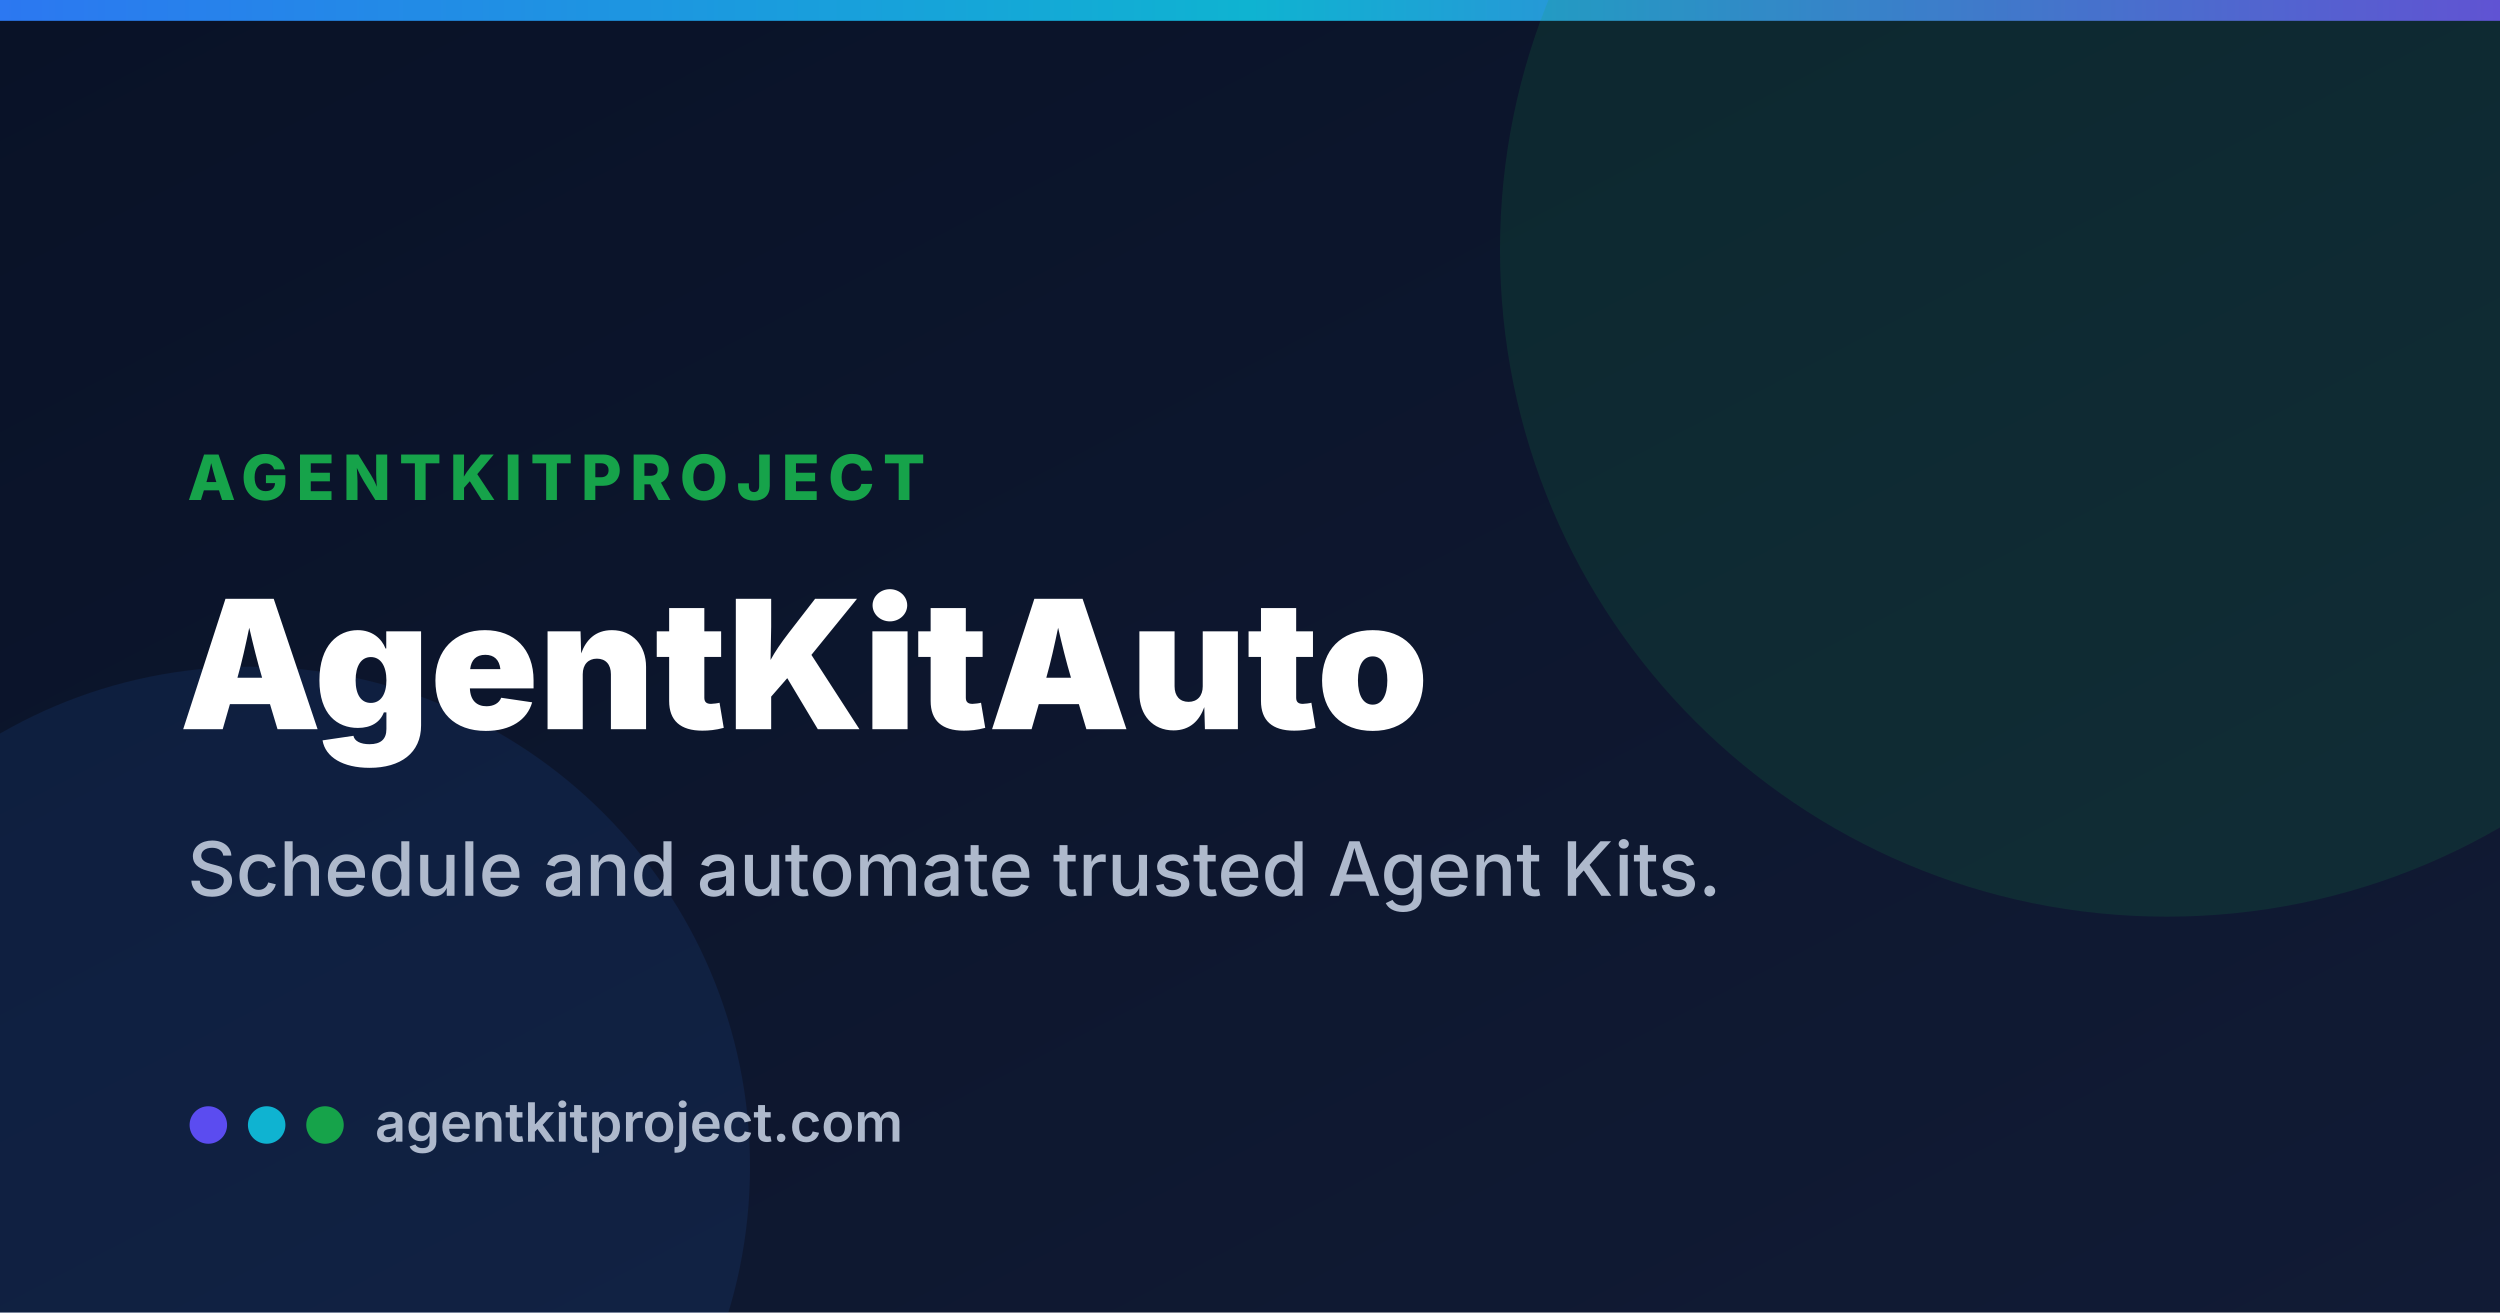
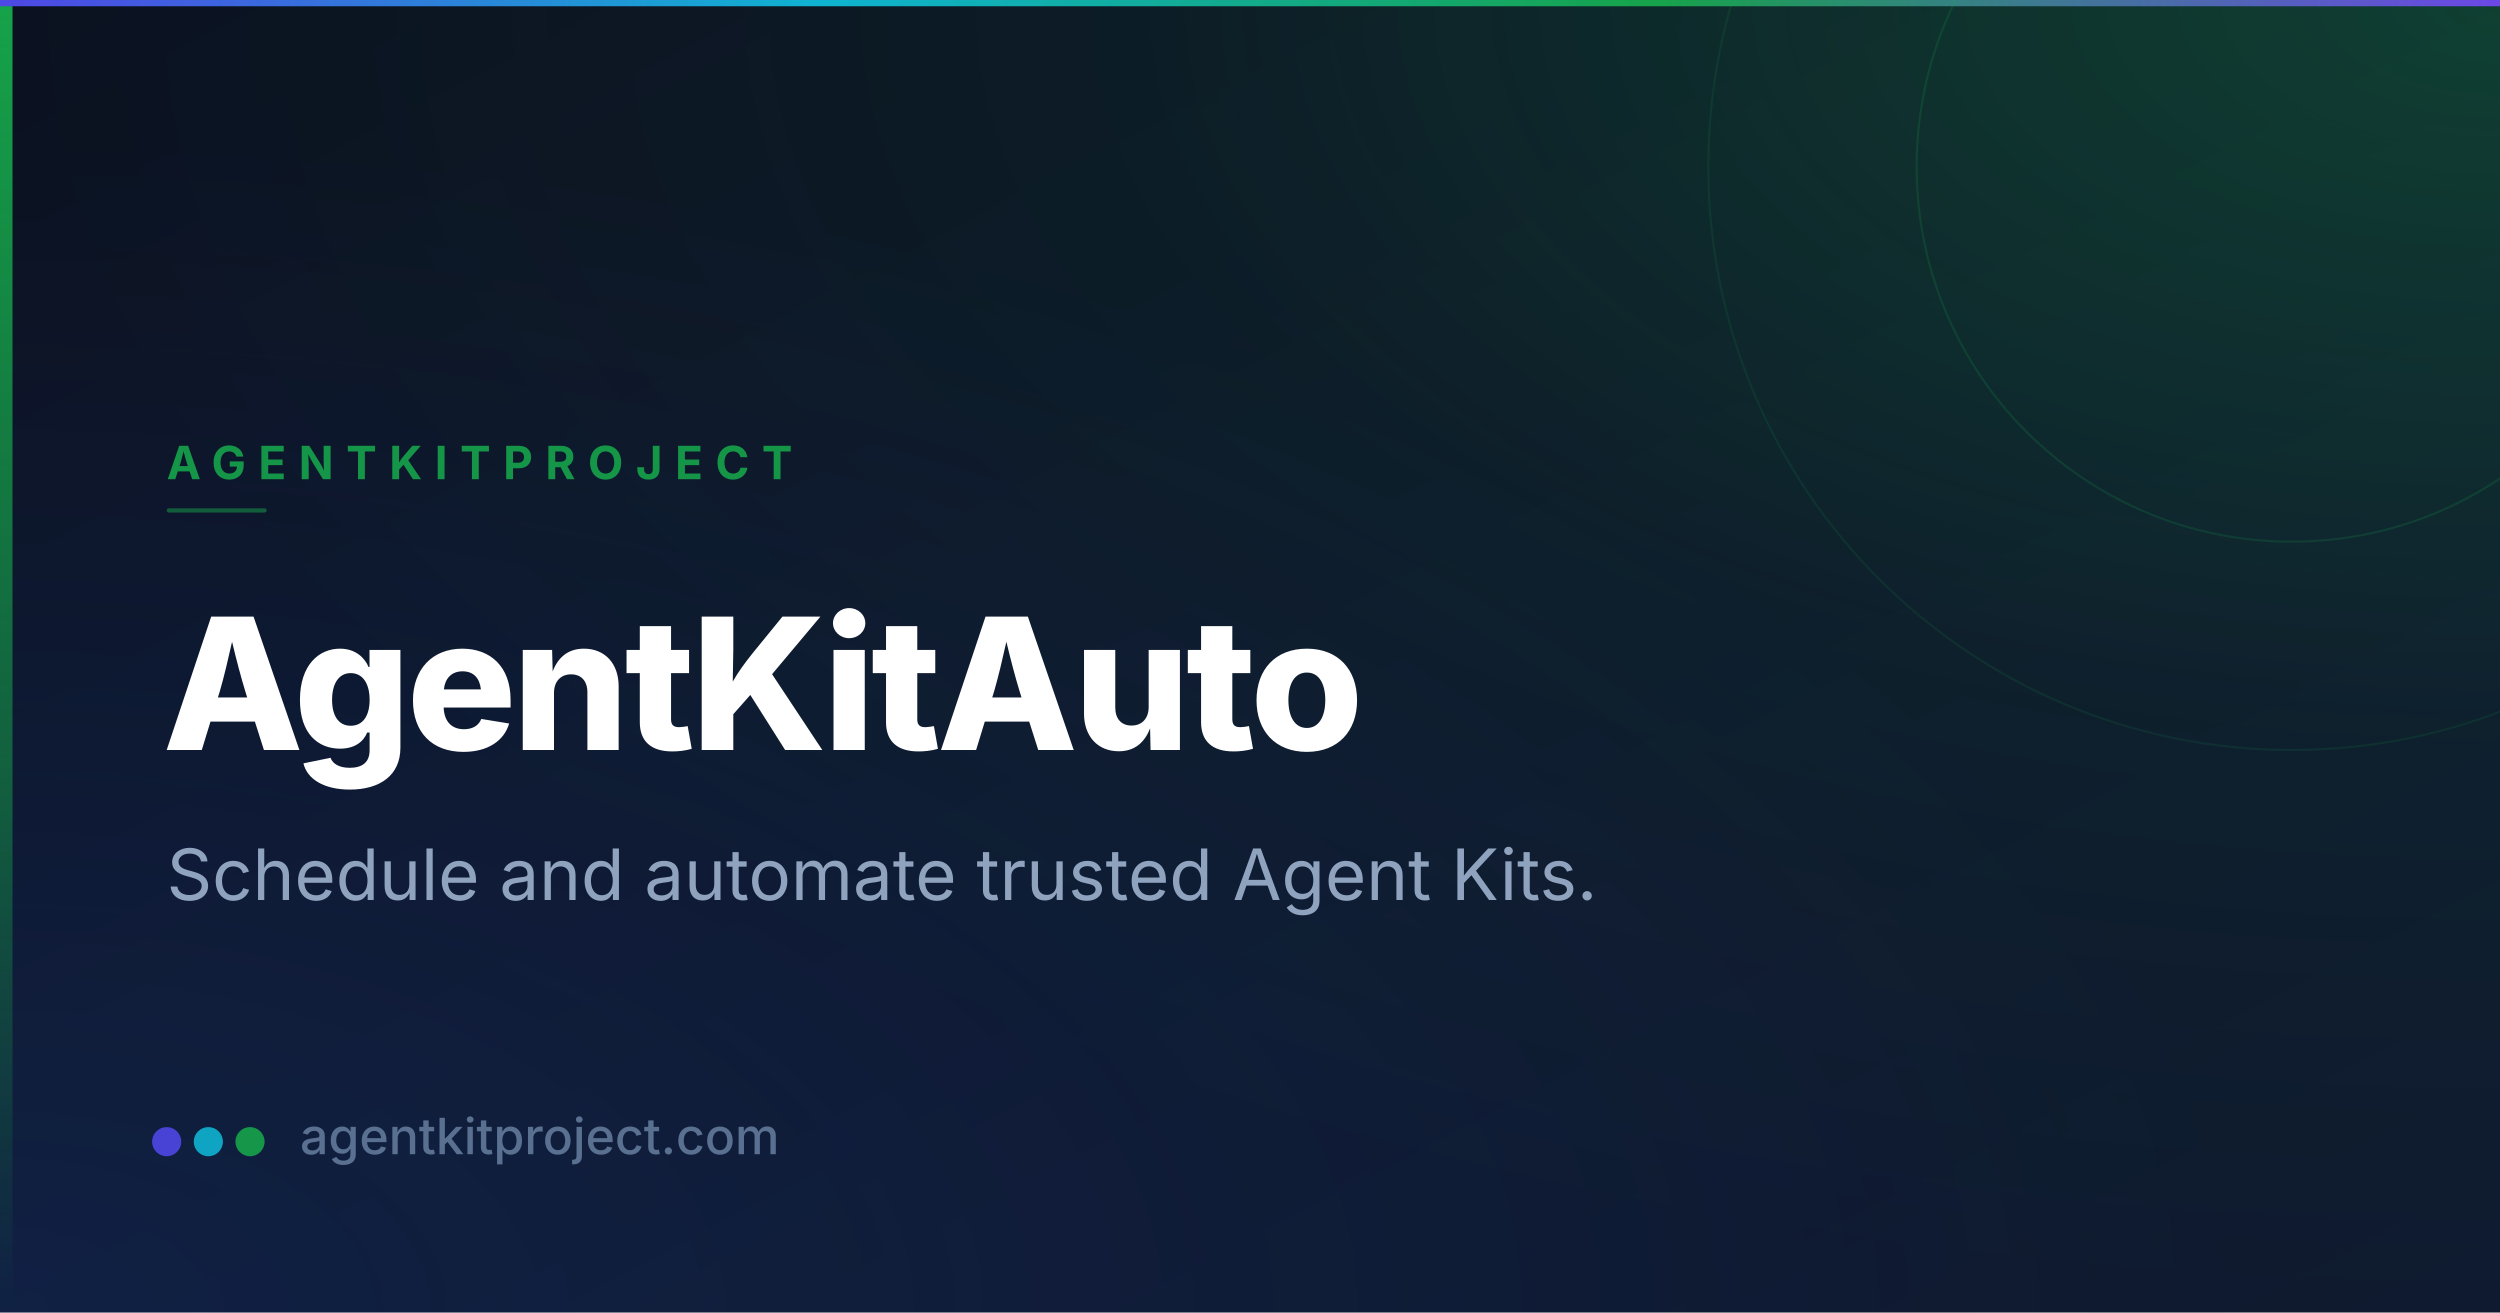
<svg xmlns="http://www.w3.org/2000/svg" width="1200" height="630" viewBox="0 0 1200 630">
  <defs>
    <linearGradient id="bg" x1="0" y1="0" x2="1" y2="1">
-       <stop offset="0" stop-color="#091227" />
-       <stop offset="1" stop-color="#111b35" />
+       <stop offset="0%" stop-color="#0b1120" />
+       <stop offset="100%" stop-color="#0f1a30" />
    </linearGradient>
-     <linearGradient id="accentbar" x1="0" y1="0" x2="1" y2="0">
-       <stop offset="0" stop-color="#2c77f1" />
-       <stop offset="0.5" stop-color="#0fb3d1" />
-       <stop offset="1" stop-color="#6d46e9" />
+     <radialGradient id="bloom" cx="1" cy="0" r="1" gradientUnits="objectBoundingBox">
+       <stop offset="0%" stop-color="#16a34a" stop-opacity="0.30" />
+       <stop offset="55%" stop-color="#16a34a" stop-opacity="0.06" />
+       <stop offset="100%" stop-color="#16a34a" stop-opacity="0" />
+     </radialGradient>
+     <radialGradient id="bloom2" cx="0" cy="1" r="0.9" gradientUnits="objectBoundingBox">
+       <stop offset="0%" stop-color="#2563eb" stop-opacity="0.14" />
+       <stop offset="100%" stop-color="#2563eb" stop-opacity="0" />
+     </radialGradient>
+     <linearGradient id="sidebar" x1="0" y1="0" x2="0" y2="1">
+       <stop offset="0%" stop-color="#16a34a" />
+       <stop offset="60%" stop-color="#16a34a" stop-opacity="0.5" />
+       <stop offset="100%" stop-color="#16a34a" stop-opacity="0" />
+     </linearGradient>
+     <linearGradient id="rainbar" x1="0" y1="0" x2="1" y2="0">
+       <stop offset="0%" stop-color="#4f46e5" />
+       <stop offset="33%" stop-color="#0fb3d1" />
+       <stop offset="66%" stop-color="#16a34a" />
+       <stop offset="100%" stop-color="#6d46e9" />
    </linearGradient>
  </defs>
  <rect width="1200" height="630" fill="url(#bg)" />
-   <rect width="1200" height="10" fill="url(#accentbar)" />
-   <circle cx="1040" cy="120" r="320" fill="#16a34a" opacity="0.14" />
-   <circle cx="120" cy="560" r="240" fill="#2c77f1" opacity="0.10" />
-   <text x="90" y="240" font-family="Inter, sans-serif" font-size="30" font-weight="800" letter-spacing="4" fill="#16a34a">AGENTKITPROJECT</text>
-   <text x="86" y="350" font-family="Inter, sans-serif" font-size="86" font-weight="900" fill="#ffffff">AgentKitAuto</text>
-   <text x="90" y="430" font-family="Inter, sans-serif" font-size="36" font-weight="500" fill="#aeb9cc">Schedule and automate trusted Agent Kits.</text>
-   <circle cx="100" cy="540" r="9" fill="#5b4cf0" />
-   <circle cx="128" cy="540" r="9" fill="#0fb3d1" />
-   <circle cx="156" cy="540" r="9" fill="#16a34a" />
-   <text x="180" y="548" font-family="Inter, sans-serif" font-size="26" font-weight="600" fill="#aeb9cc">agentkitproject.com</text>
+   <rect width="1200" height="630" fill="url(#bloom)" />
+   <rect width="1200" height="630" fill="url(#bloom2)" />
+   <rect x="0" y="0" width="6" height="630" fill="url(#sidebar)" />
+   <rect x="0" y="0" width="1200" height="3" fill="url(#rainbar)" />
+   <circle cx="1100" cy="80" r="280" fill="none" stroke="#16a34a" stroke-width="1" opacity="0.12" />
+   <circle cx="1100" cy="80" r="180" fill="none" stroke="#16a34a" stroke-width="1" opacity="0.18" />
+   <text x="80" y="230" font-family="'Inter', 'Helvetica Neue', Arial, sans-serif" font-size="22" font-weight="700" letter-spacing="6" fill="#16a34a" opacity="0.9">AGENTKITPROJECT</text>
+   <rect x="80" y="244" width="48" height="2" fill="#16a34a" opacity="0.5" rx="1" />
+   <text x="78" y="360" font-family="'Inter', 'Helvetica Neue', Arial, sans-serif" font-size="88" font-weight="800" letter-spacing="-2" fill="#ffffff">AgentKitAuto</text>
+   <text x="80" y="432" font-family="'Inter', 'Helvetica Neue', Arial, sans-serif" font-size="34" font-weight="400" letter-spacing="0" fill="#8fa3bf">Schedule and automate trusted Agent Kits.</text>
+   <circle cx="80" cy="548" r="7" fill="#4f46e5" opacity="0.9" />
+   <circle cx="100" cy="548" r="7" fill="#0fb3d1" opacity="0.9" />
+   <circle cx="120" cy="548" r="7" fill="#16a34a" opacity="0.9" />
+   <text x="144" y="554" font-family="'Inter', 'Helvetica Neue', Arial, sans-serif" font-size="24" font-weight="500" fill="#5a7090">agentkitproject.com</text>
</svg>
